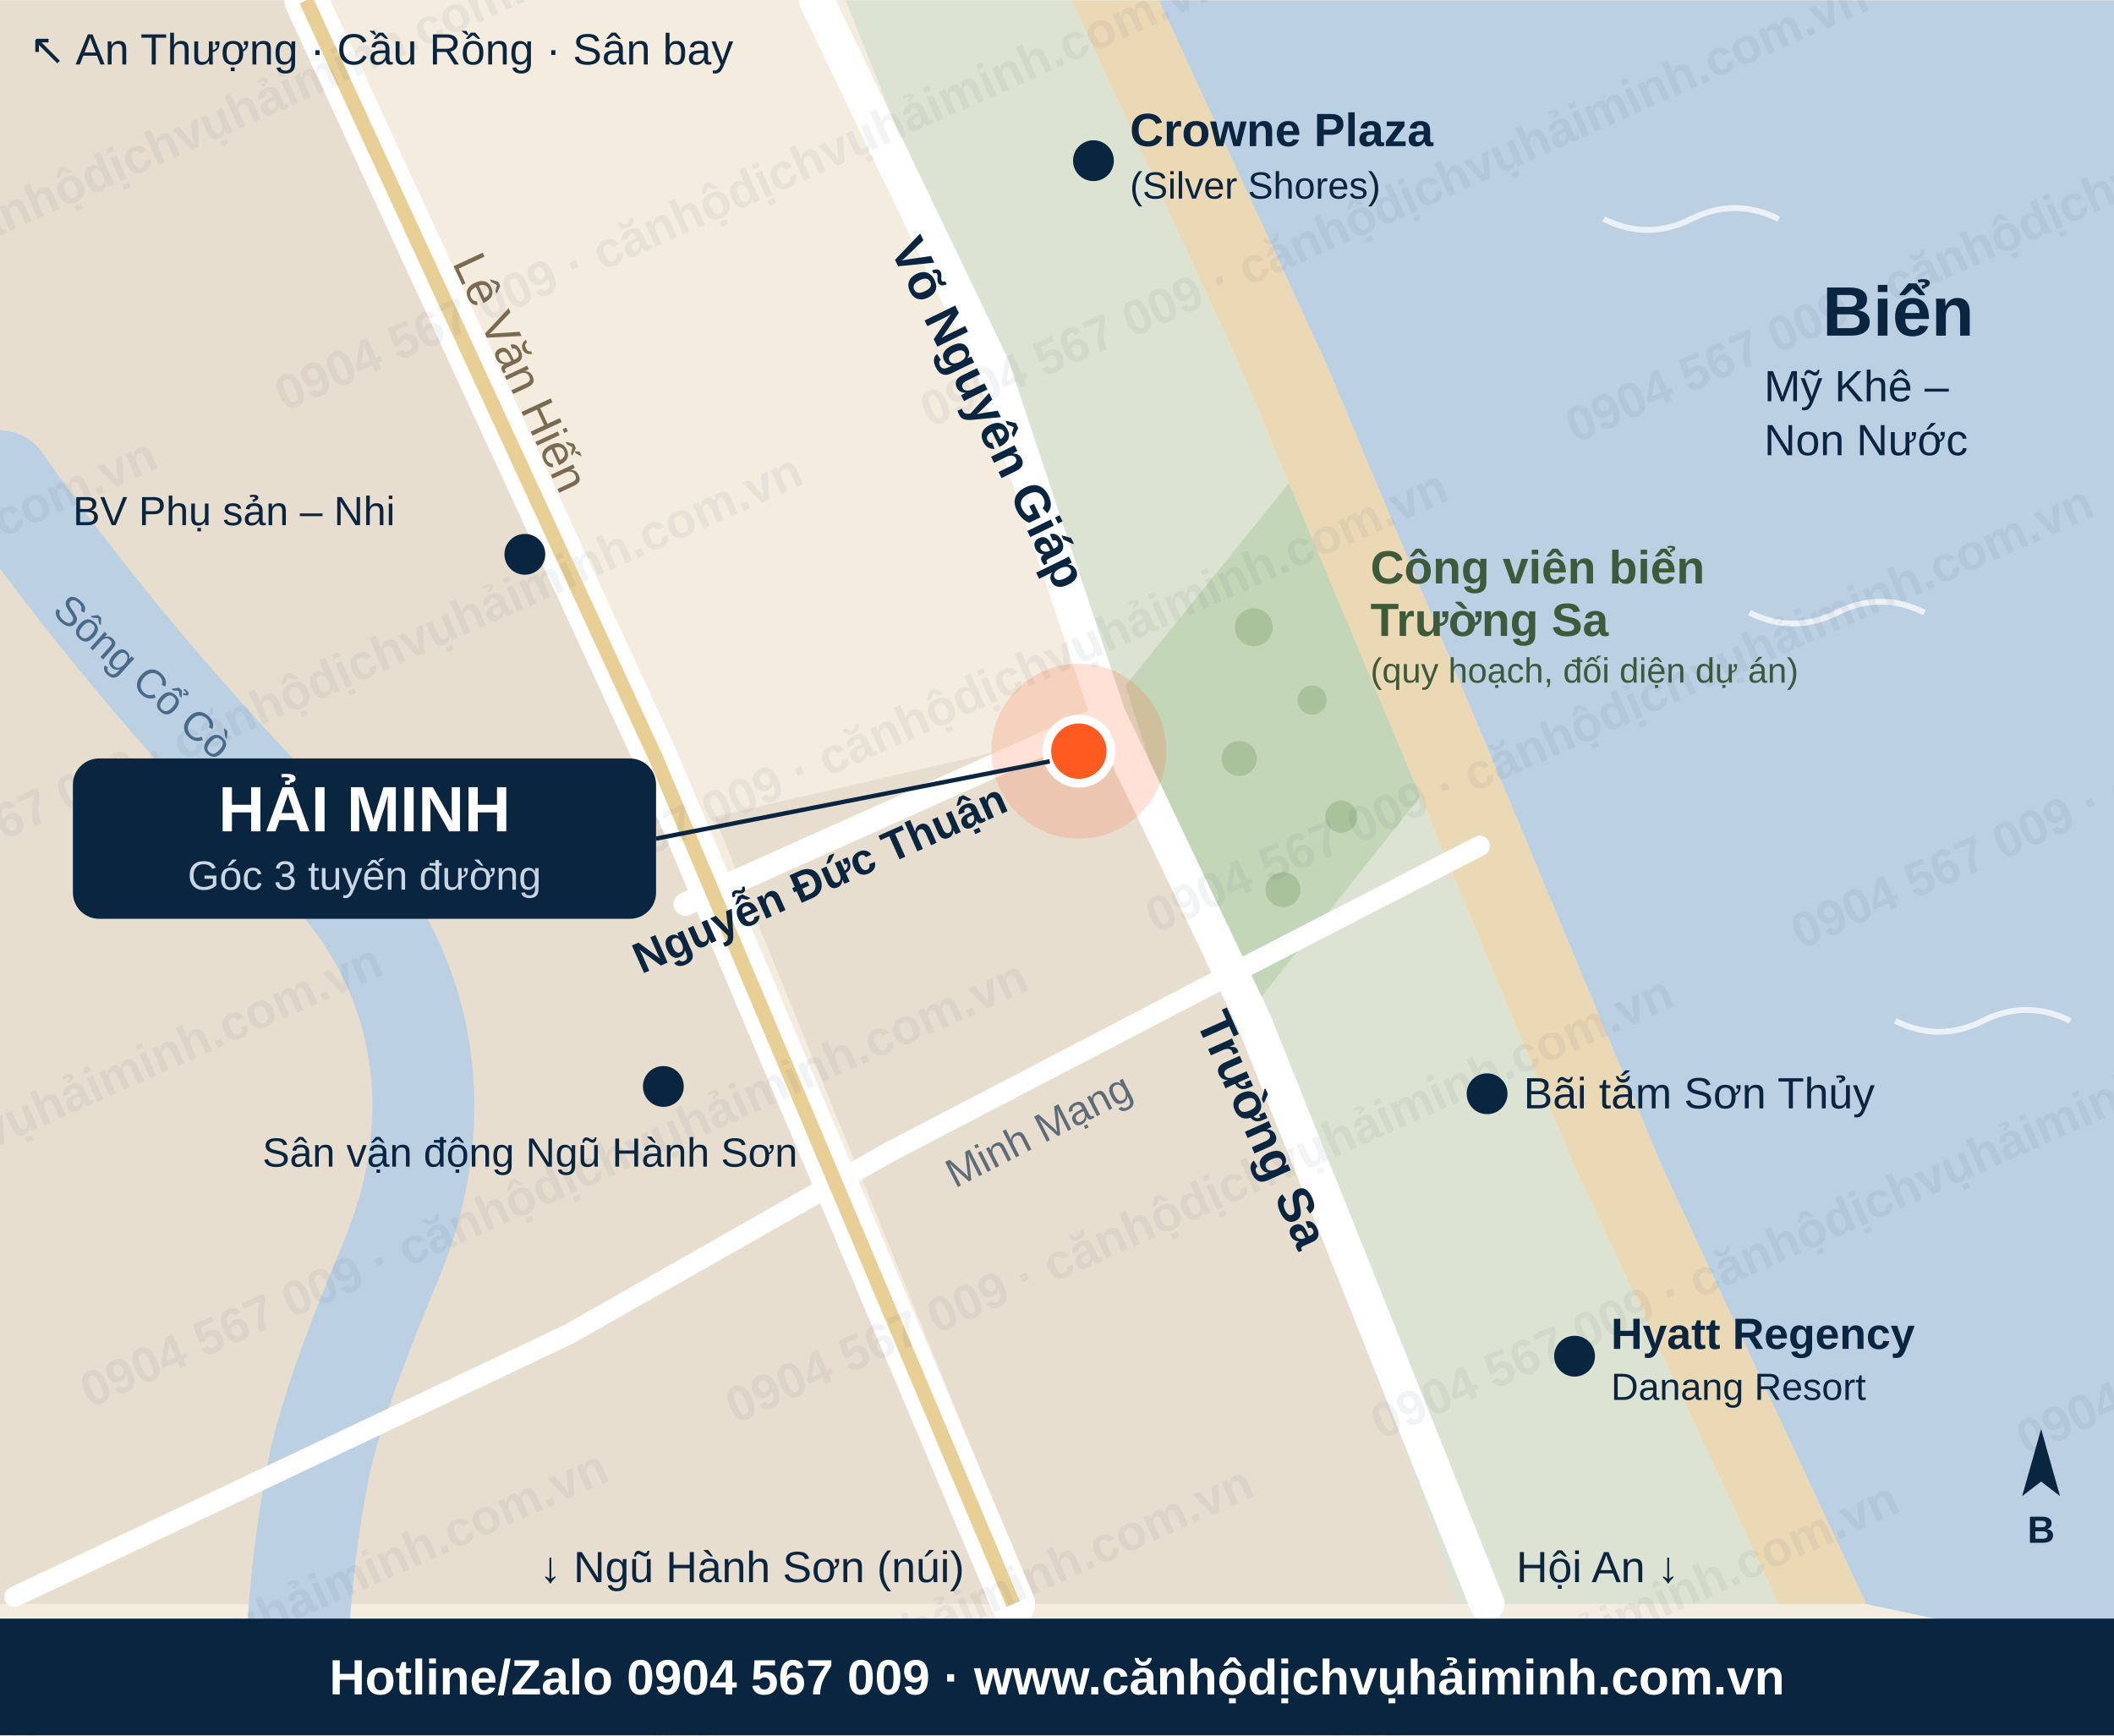
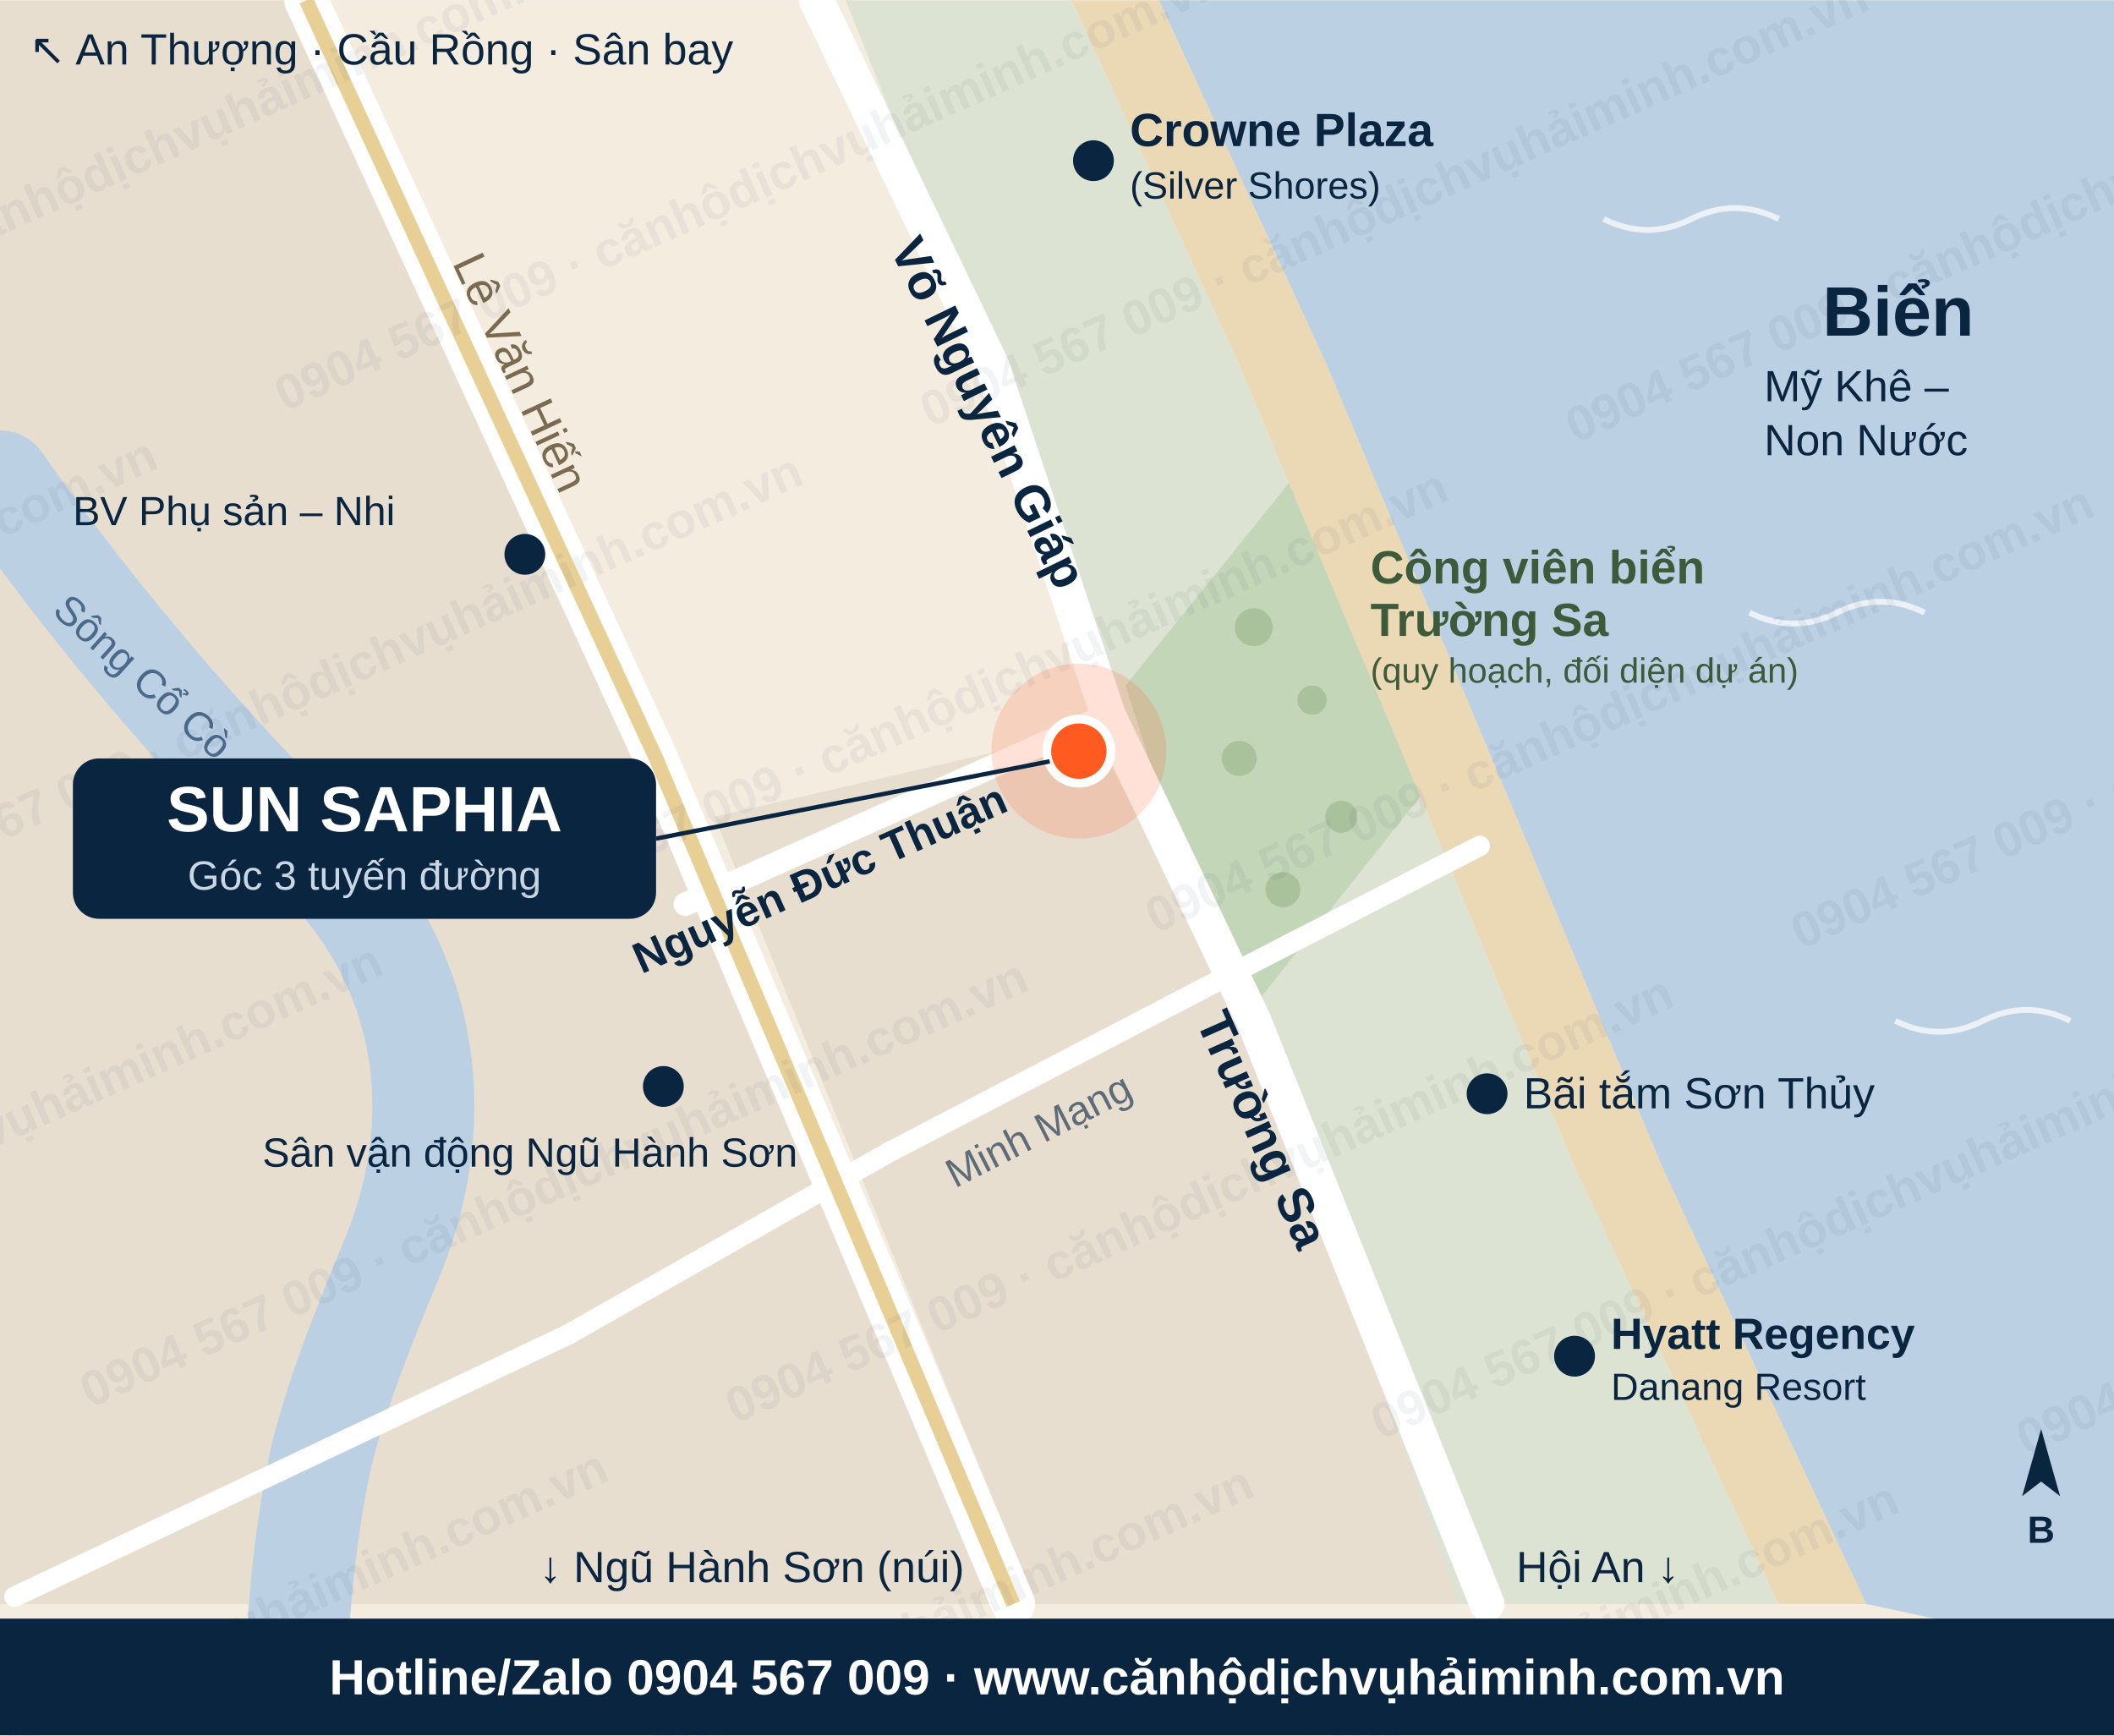
<svg xmlns="http://www.w3.org/2000/svg" viewBox="250 0 1450 1190" width="1620" height="1330" style="font-family:Arial,sans-serif">
  <rect x="0" y="0" width="2000" height="1200" fill="#F4ECDF" />
  <g fill="#E8DECF">
    <polygon points="250,0 450,0 700,520 940,1100 250,1100" />
    <polygon points="740,560 1000,500 1100,700 1260,1100 960,1100" />
  </g>
  <path d="M250,330 C320,430 400,520 470,590 C540,660 560,760 520,860 C495,920 480,960 470,1000 C462,1040 458,1070 455,1110" stroke="#BCD0E3" stroke-width="70" fill="none" stroke-linecap="round" />
  <polygon points="830,0 985,0 1100,250 1230,560 1330,800 1470,1100 1250,1100 1110,700 1010,490 930,250" fill="#DCE3D2" />
  <polygon points="1022,470 1135,330 1225,545 1110,690 1060,590" fill="#C4D6B8" />
  <g fill="#A9C29B">
    <circle cx="1110" cy="430" r="13" />
    <circle cx="1150" cy="480" r="10" />
    <circle cx="1100" cy="520" r="12" />
    <circle cx="1170" cy="560" r="11" />
    <circle cx="1130" cy="610" r="12" />
  </g>
  <polygon points="985,0 1045,0 1160,250 1290,560 1390,800 1530,1100 1470,1100 1330,800 1230,560 1100,250" fill="#EBD9B6" />
  <polygon points="1045,0 2000,0 2000,1200 1530,1100 1390,800 1290,560 1160,250" fill="#BCD0E3" />
  <g stroke="#fff" stroke-width="4" fill="none" opacity=".7">
    <path d="M1350 150 q30 15 60 0 t60 0" />
    <path d="M1450 420 q30 15 60 0 t60 0" />
    <path d="M1550 700 q30 15 60 0 t60 0" />
  </g>
  <g stroke="#fff" stroke-linecap="round" fill="none">
    <polyline points="460,0 700,520 945,1100" stroke-width="30" />
    <polyline points="720,620 1010,490" stroke-width="16" />
    <polyline points="260,1095 640,915 860,790 1100,665 1265,580" stroke-width="14" />
    <polyline points="810,0 930,250 1010,490 1110,700 1270,1100" stroke-width="24" />
  </g>
  <polyline points="460,0 700,520 945,1100" stroke="#E7CF96" stroke-width="10" fill="none" />
  <circle cx="990" cy="515" r="60" fill="#FF5A1F" opacity=".18" />
  <circle cx="990" cy="515" r="22" fill="#FF5A1F" stroke="#fff" stroke-width="6" />
  <line x1="970" y1="522" x2="700" y2="575" stroke="#0A2540" stroke-width="3" />
  <rect x="300" y="520" width="400" height="110" rx="18" fill="#0A2540" />
-   <text x="500" y="570" font-size="44" font-weight="700" fill="#fff" text-anchor="middle">HẢI MINH</text>
+   <text x="500" y="570" font-size="44" font-weight="700" fill="#fff" text-anchor="middle">SUN SAPHIA</text>
  <text x="500" y="610" font-size="28" fill="#C9D6E3" text-anchor="middle">Góc 3 tuyến đường</text>
  <text transform="translate(860,170) rotate(64)" font-size="34" font-weight="700" fill="#0A2540">Võ Nguyên Giáp</text>
  <text transform="translate(1070,700) rotate(66)" font-size="34" font-weight="700" fill="#0A2540">Trường Sa</text>
  <text transform="translate(560,180) rotate(65)" font-size="32" fill="#7A6A4F">Lê Văn Hiến</text>
  <text transform="translate(905,815) rotate(-27)" font-size="28" fill="#5E6B78">Minh Mạng</text>
  <text transform="translate(690,668) rotate(-24)" font-size="30" font-weight="700" fill="#0A2540">Nguyễn Đức Thuận</text>
  <circle cx="1000" cy="110" r="14" fill="#0A2540" />
  <text x="1025" y="100" font-size="32" font-weight="700" fill="#0A2540">Crowne Plaza</text>
  <text x="1025" y="136" font-size="26" fill="#0A2540">(Silver Shores)</text>
  <text x="1190" y="400" font-size="32" font-weight="700" fill="#3D5A3A">Công viên biển</text>
  <text x="1190" y="436" font-size="32" font-weight="700" fill="#3D5A3A">Trường Sa</text>
  <text x="1190" y="468" font-size="24" fill="#3D5A3A">(quy hoạch, đối diện dự án)</text>
  <circle cx="1270" cy="750" r="14" fill="#0A2540" />
  <text x="1295" y="760" font-size="30" fill="#0A2540">Bãi tắm Sơn Thủy</text>
  <circle cx="1330" cy="930" r="14" fill="#0A2540" />
  <text x="1355" y="925" font-size="30" font-weight="700" fill="#0A2540">Hyatt Regency</text>
  <text x="1355" y="960" font-size="26" fill="#0A2540">Danang Resort</text>
  <circle cx="705" cy="745" r="14" fill="#0A2540" />
  <text x="430" y="800" font-size="28" fill="#0A2540">Sân vận động Ngũ Hành Sơn</text>
  <circle cx="610" cy="380" r="14" fill="#0A2540" />
  <text x="300" y="360" font-size="28" fill="#0A2540">BV Phụ sản – Nhi</text>
  <text transform="translate(285,420) rotate(42)" font-size="28" fill="#4A6A8A">Sông Cổ Cò</text>
  <text x="1500" y="230" font-size="48" font-weight="700" fill="#0A2540">Biển</text>
  <text x="1460" y="275" font-size="30" fill="#0A2540">Mỹ Khê –</text>
  <text x="1460" y="312" font-size="30" fill="#0A2540">Non Nước</text>
  <text x="270" y="44" font-size="30" fill="#0A2540">↖ An Thượng · Cầu Rồng · Sân bay</text>
  <text x="1290" y="1085" font-size="30" fill="#0A2540">Hội An ↓</text>
  <text x="620" y="1085" font-size="30" fill="#0A2540">↓ Ngũ Hành Sơn (núi)</text>
  <g transform="translate(1650,1020)">
    <polygon points="0,-40 13,6 0,-4 -13,6" fill="#0A2540" />
    <text y="38" font-size="26" font-weight="700" fill="#0A2540" text-anchor="middle">B</text>
  </g>
  <g font-size="34" font-weight="700" fill="#0A2540" opacity=".055" transform="rotate(-24 975 550)">
    <text x="200" y="-100">0904 567 009 · cănhộdịchvụhảiminh.com.vn</text>
    <text x="1000" y="-100">0904 567 009 · cănhộdịchvụhảiminh.com.vn</text>
    <text x="1800" y="-100">0904 567 009 · cănhộdịchvụhảiminh.com.vn</text>
    <text x="-200" y="90">0904 567 009 · cănhộdịchvụhảiminh.com.vn</text>
    <text x="600" y="90">0904 567 009 · cănhộdịchvụhảiminh.com.vn</text>
    <text x="1400" y="90">0904 567 009 · cănhộdịchvụhảiminh.com.vn</text>
    <text x="200" y="280">0904 567 009 · cănhộdịchvụhảiminh.com.vn</text>
    <text x="1000" y="280">0904 567 009 · cănhộdịchvụhảiminh.com.vn</text>
    <text x="1800" y="280">0904 567 009 · cănhộdịchvụhảiminh.com.vn</text>
    <text x="-200" y="470">0904 567 009 · cănhộdịchvụhảiminh.com.vn</text>
    <text x="600" y="470">0904 567 009 · cănhộdịchvụhảiminh.com.vn</text>
    <text x="1400" y="470">0904 567 009 · cănhộdịchvụhảiminh.com.vn</text>
    <text x="200" y="660">0904 567 009 · cănhộdịchvụhảiminh.com.vn</text>
    <text x="1000" y="660">0904 567 009 · cănhộdịchvụhảiminh.com.vn</text>
    <text x="1800" y="660">0904 567 009 · cănhộdịchvụhảiminh.com.vn</text>
    <text x="-200" y="850">0904 567 009 · cănhộdịchvụhảiminh.com.vn</text>
    <text x="600" y="850">0904 567 009 · cănhộdịchvụhảiminh.com.vn</text>
    <text x="1400" y="850">0904 567 009 · cănhộdịchvụhảiminh.com.vn</text>
    <text x="200" y="1040">0904 567 009 · cănhộdịchvụhảiminh.com.vn</text>
    <text x="1000" y="1040">0904 567 009 · cănhộdịchvụhảiminh.com.vn</text>
    <text x="1800" y="1040">0904 567 009 · cănhộdịchvụhảiminh.com.vn</text>
    <text x="-200" y="1230">0904 567 009 · cănhộdịchvụhảiminh.com.vn</text>
    <text x="600" y="1230">0904 567 009 · cănhộdịchvụhảiminh.com.vn</text>
    <text x="1400" y="1230">0904 567 009 · cănhộdịchvụhảiminh.com.vn</text>
  </g>
  <rect x="250" y="1110" width="1450" height="80" fill="#0A2540" />
  <text x="975" y="1162" font-size="34" font-weight="700" fill="#fff" text-anchor="middle">Hotline/Zalo 0904 567 009  ·  www.cănhộdịchvụhảiminh.com.vn</text>
</svg>
